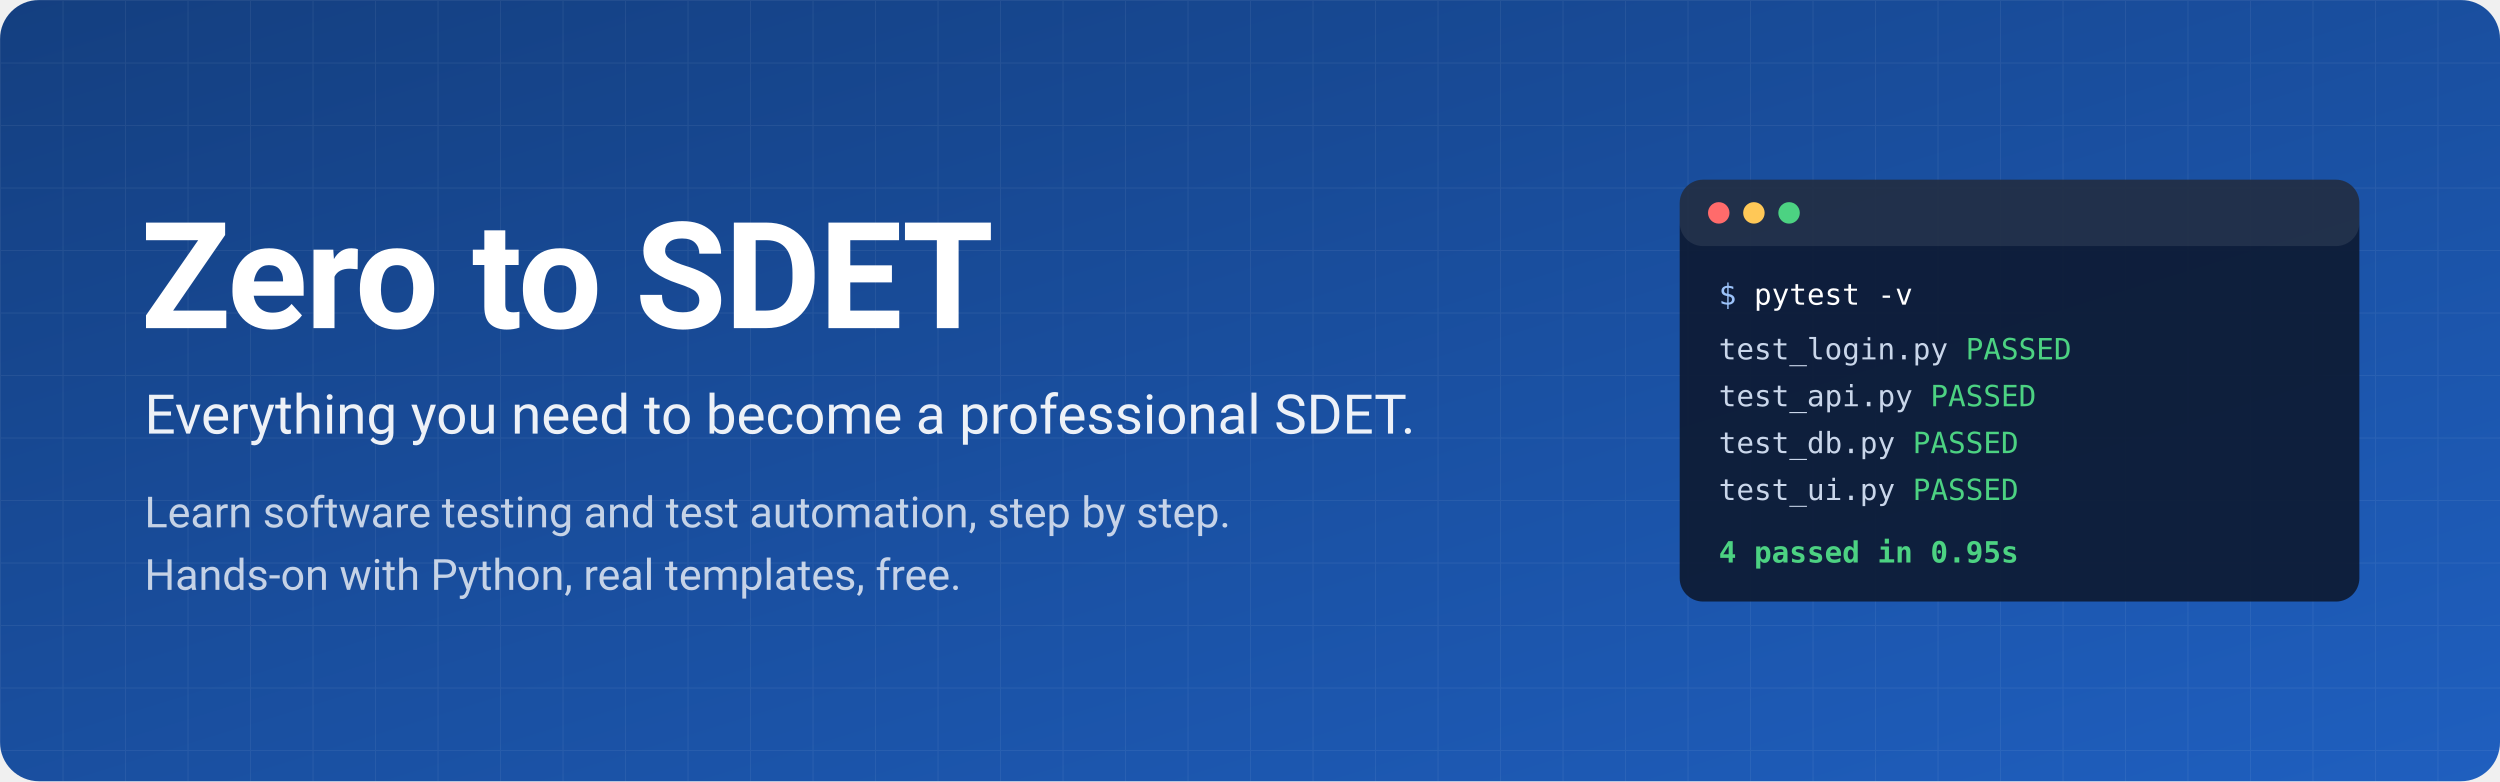
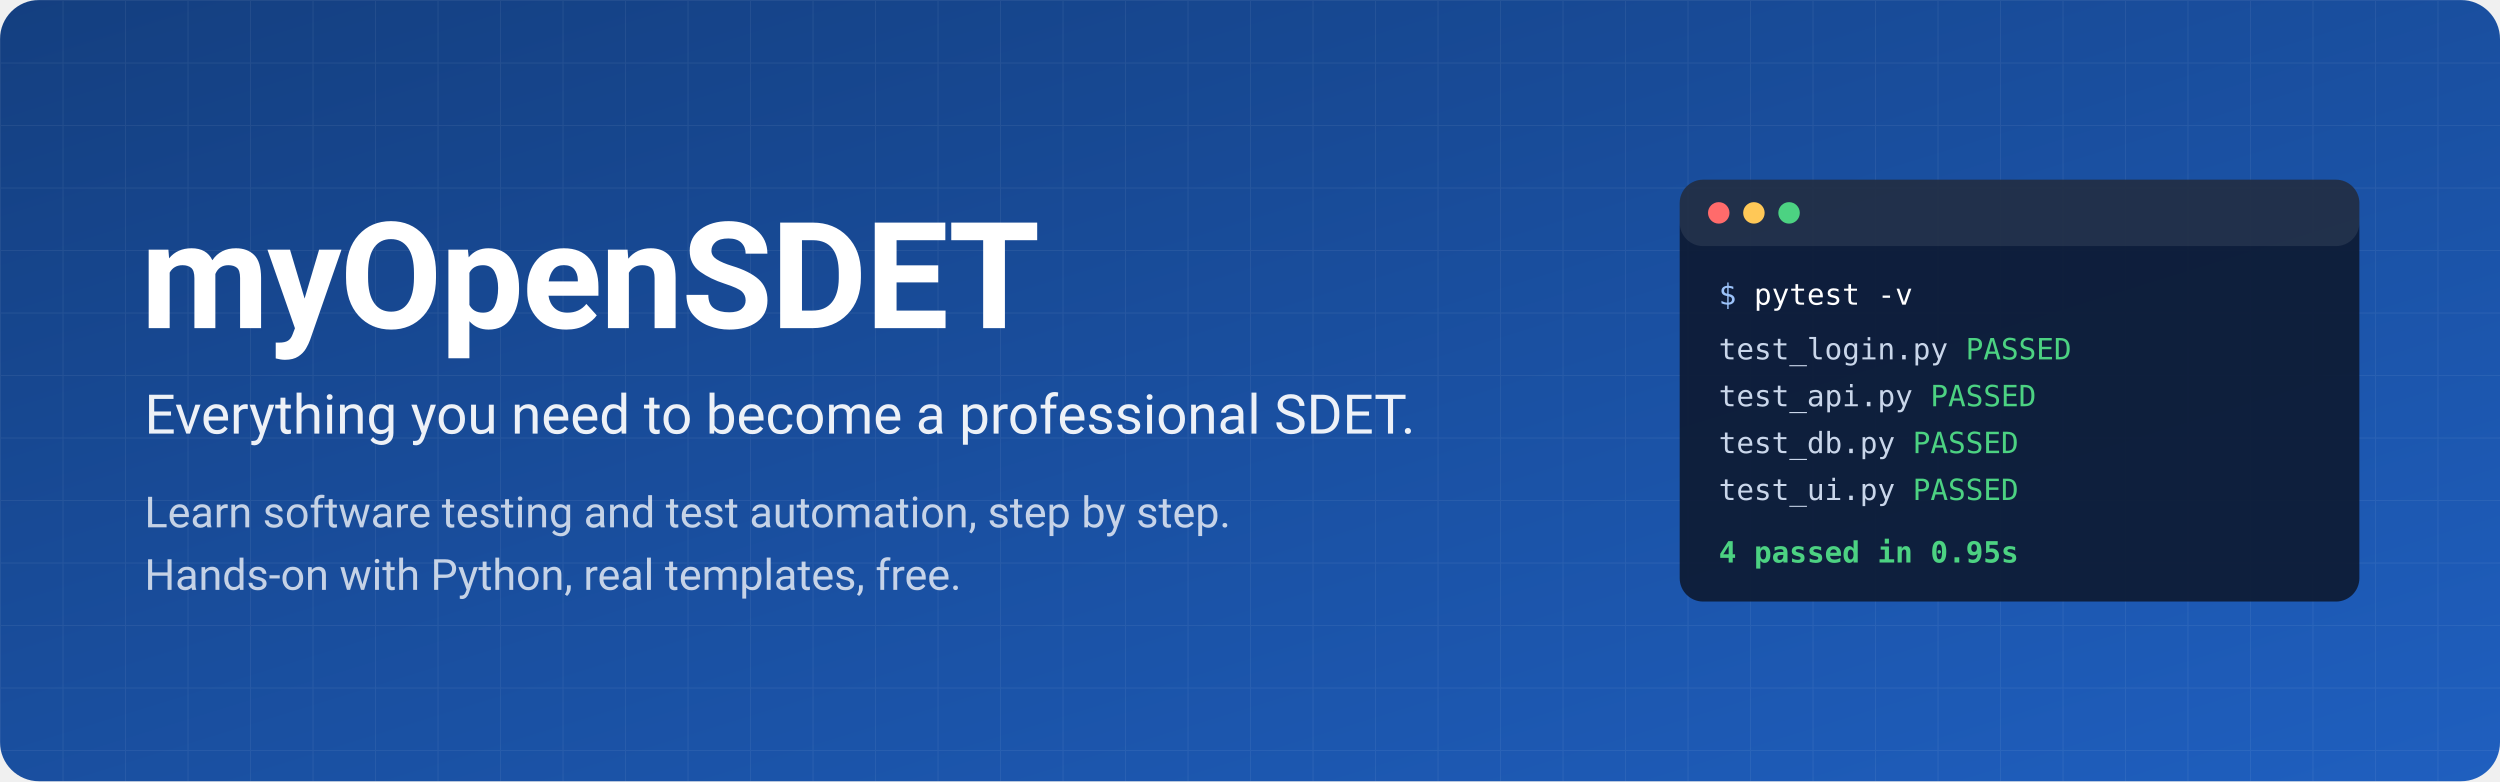
<svg xmlns="http://www.w3.org/2000/svg" width="1280" height="400" viewBox="0 0 1280 400" role="img" aria-labelledby="t d">
  <defs>
    <linearGradient id="bg" x1="0" y1="0" x2="1" y2="1">
      <stop offset="0" stop-color="#143f80" />
      <stop offset="1" stop-color="#1f5fbf" />
    </linearGradient>
    <pattern id="grid" width="32" height="32" patternUnits="userSpaceOnUse">
      <path d="M32 0H0V32" fill="none" stroke="#ffffff" stroke-opacity="0.06" stroke-width="1" />
    </pattern>
  </defs>
  <rect width="1280" height="400" rx="20" fill="url(#bg)" />
  <rect width="1280" height="400" rx="20" fill="url(#grid)" />
  <g font-family="-apple-system, BlinkMacSystemFont, 'Segoe UI', Roboto, Helvetica, Arial, sans-serif" fill="#ffffff">
-     <text x="72" y="168" font-size="76" font-weight="700" letter-spacing="-1">Zero to SDET</text>
+     <text x="72" y="168" font-size="76" font-weight="700" letter-spacing="-1">myOpenSDET</text>
    <text x="74" y="222" font-size="28" fill-opacity="0.92">Everything you need to become a professional SDET.</text>
    <text x="74" y="270" font-size="22" fill-opacity="0.75">Learn software testing and test automation, step by step.</text>
    <text x="74" y="302" font-size="22" fill-opacity="0.75">Hands-on with Python, real templates, free.</text>
  </g>
  <g transform="translate(860 92)">
    <rect width="348" height="216" rx="12" fill="#0d1b33" fill-opacity="0.92" />
    <rect width="348" height="34" rx="12" fill="#ffffff" fill-opacity="0.08" />
    <circle cx="20" cy="17" r="5.5" fill="#ff6b6b" />
    <circle cx="38" cy="17" r="5.5" fill="#ffc857" />
    <circle cx="56" cy="17" r="5.5" fill="#4cd282" />
    <g font-family="ui-monospace, SFMono-Regular, Menlo, Consolas, monospace" font-size="15">
      <text x="20" y="64" fill="#9cc3fa">$ <tspan fill="#ffffff">pytest -v</tspan>
      </text>
      <text x="20" y="92" fill="#c9d6ea">test_login.py <tspan fill="#4cd282">PASSED</tspan>
      </text>
      <text x="20" y="116" fill="#c9d6ea">test_api.py <tspan fill="#4cd282">PASSED</tspan>
      </text>
      <text x="20" y="140" fill="#c9d6ea">test_db.py <tspan fill="#4cd282">PASSED</tspan>
      </text>
      <text x="20" y="164" fill="#c9d6ea">test_ui.py <tspan fill="#4cd282">PASSED</tspan>
      </text>
      <text x="20" y="196" fill="#4cd282" font-weight="700">4 passed in 0.95s</text>
    </g>
  </g>
</svg>
